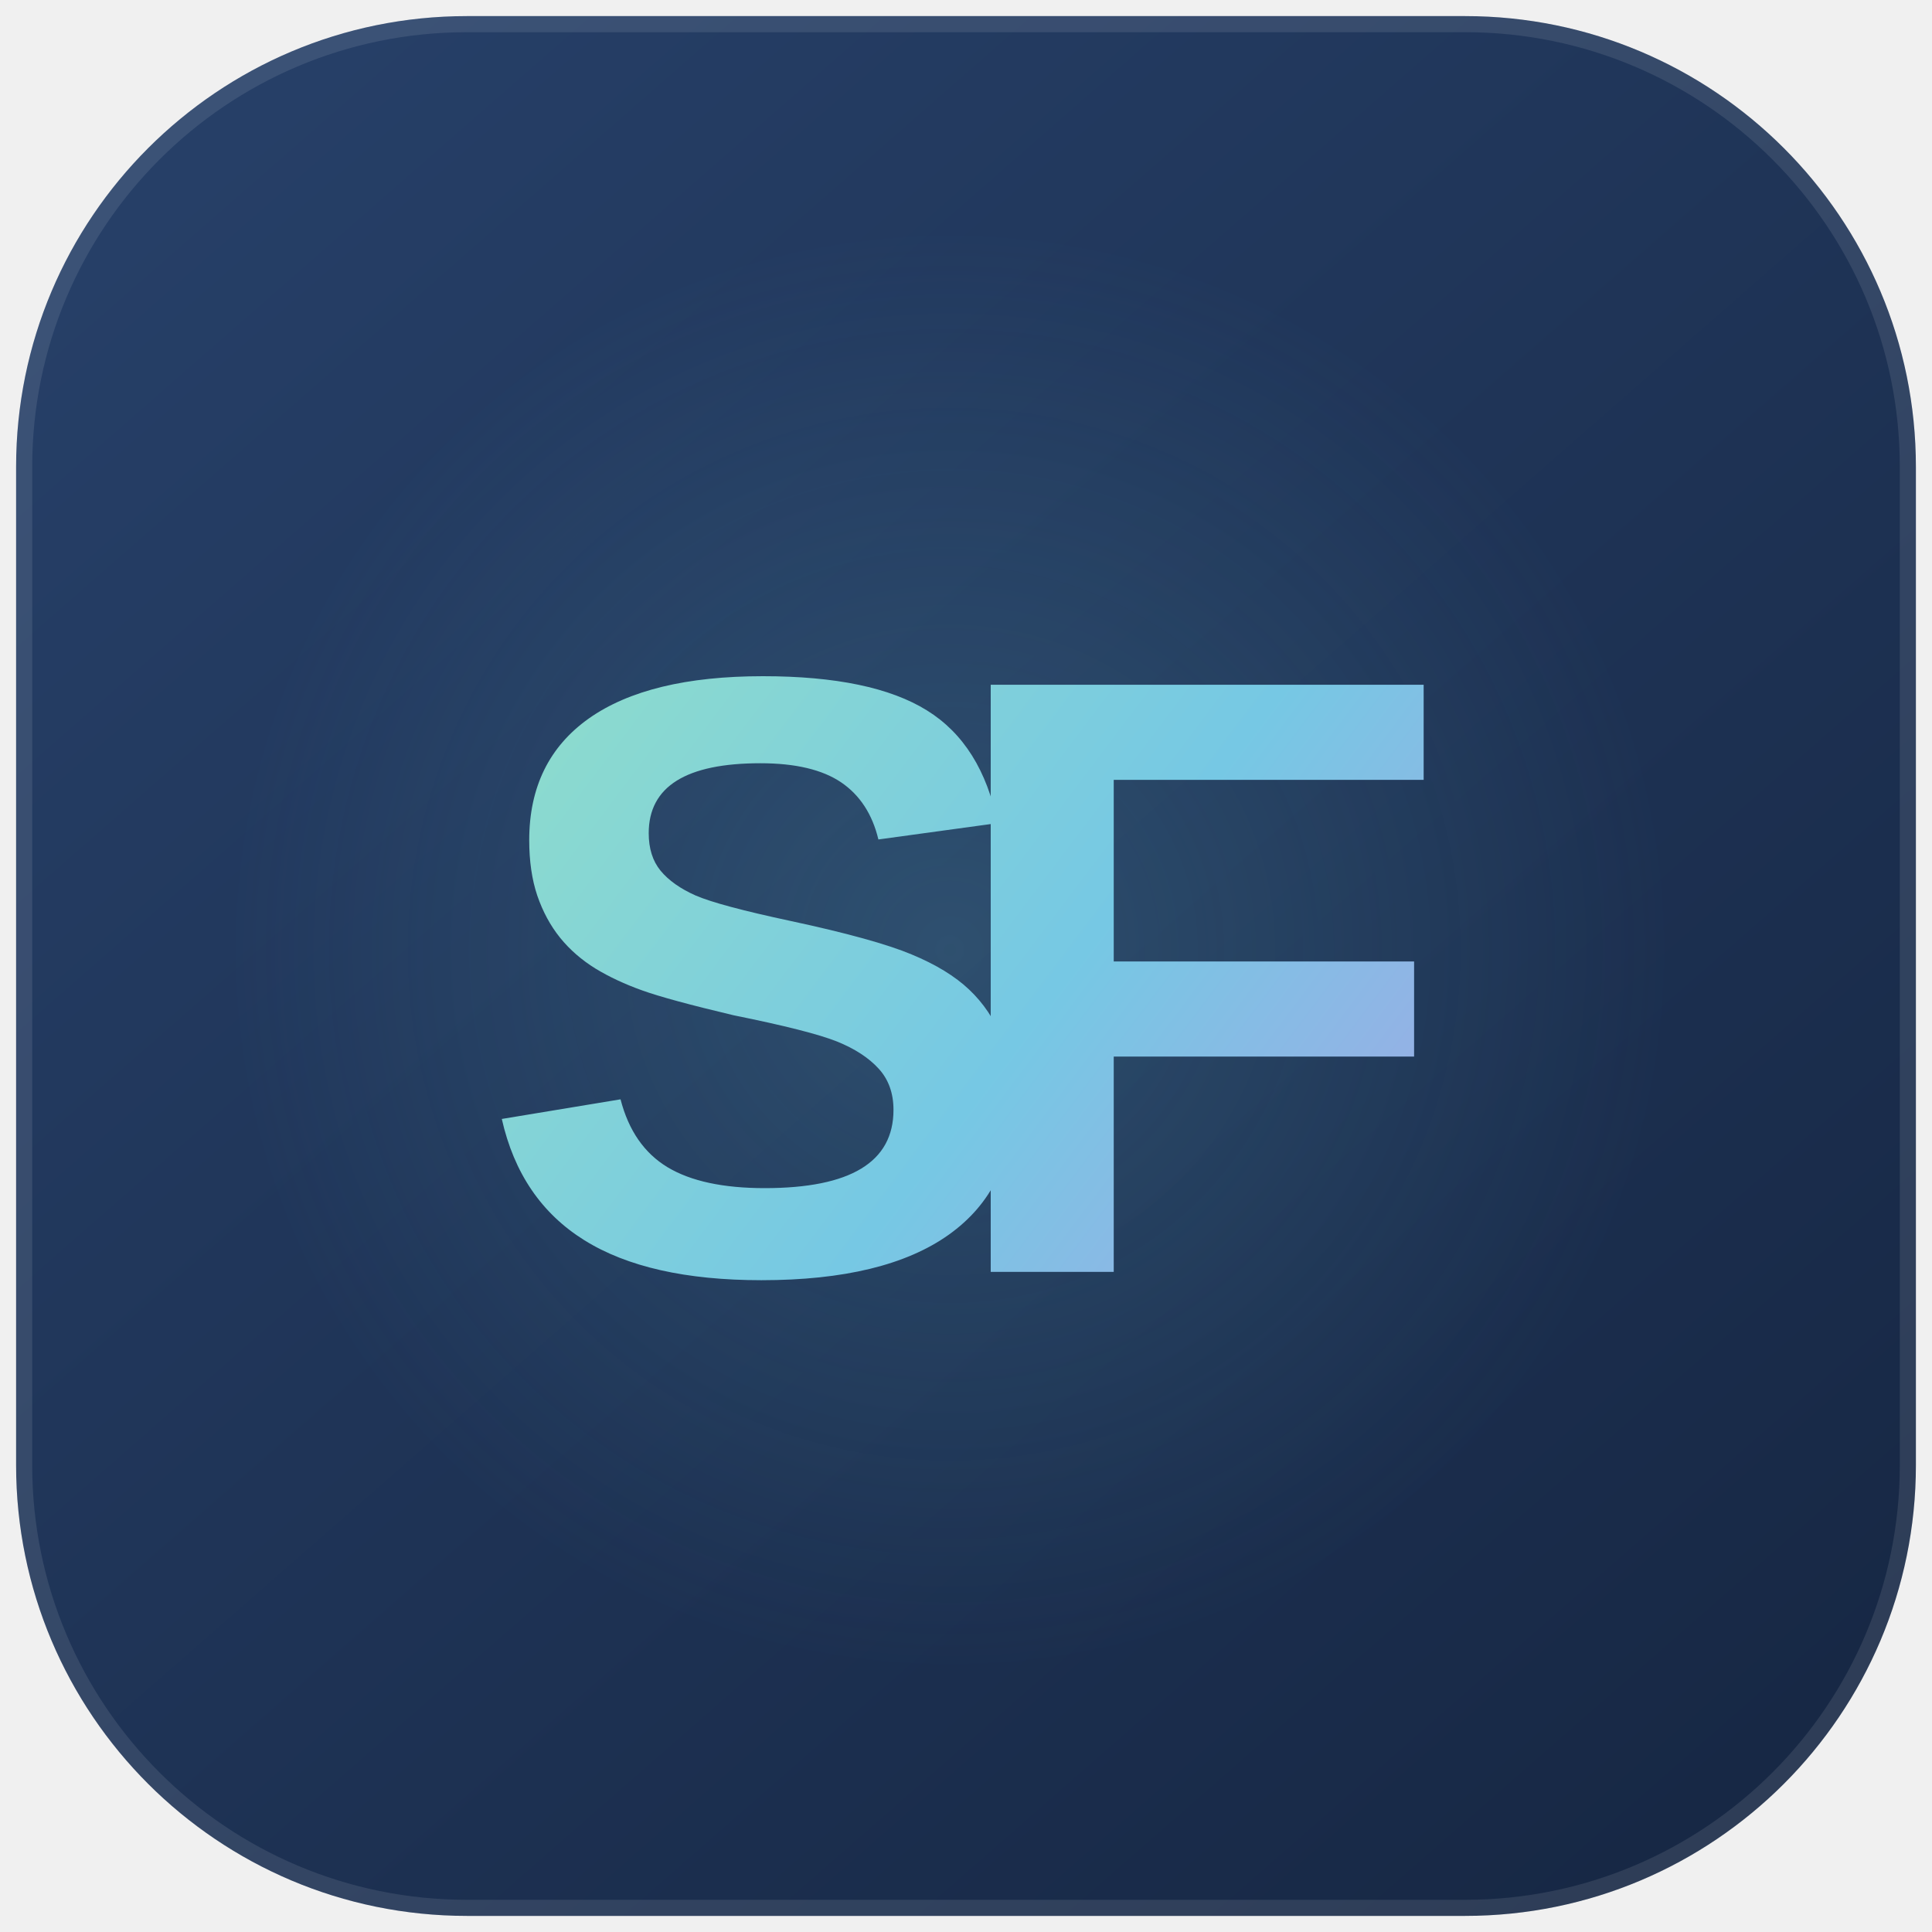
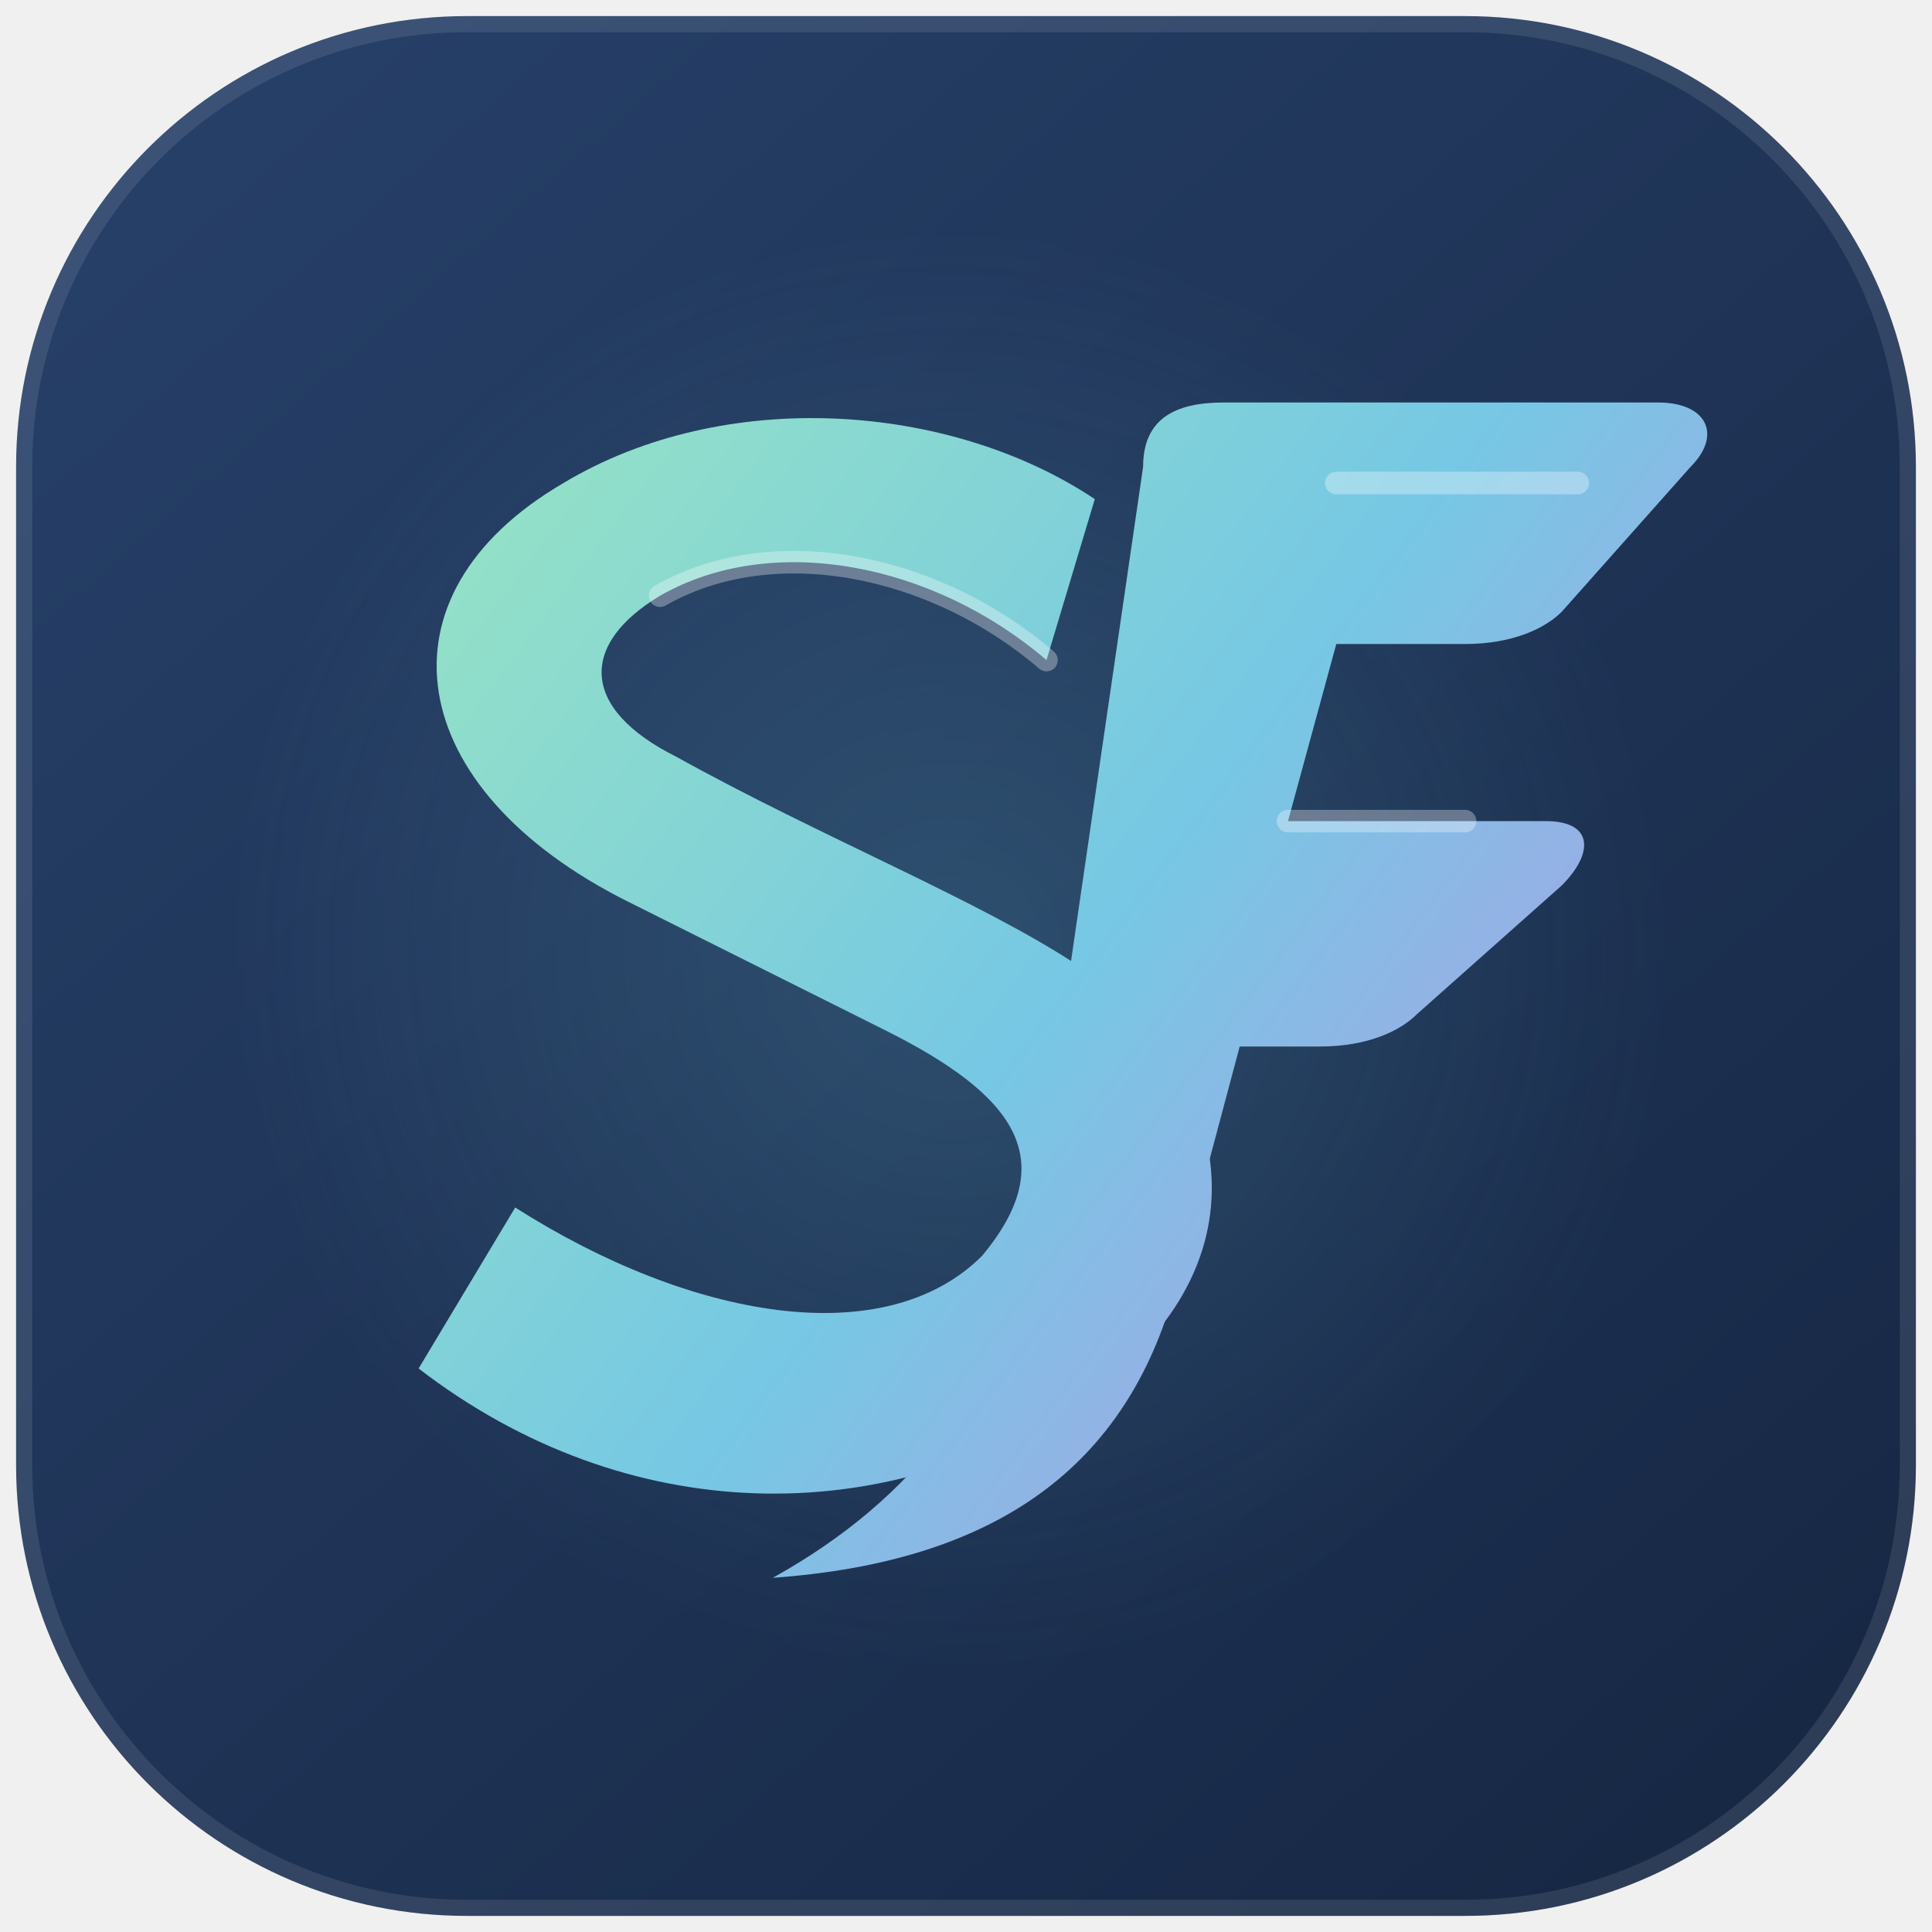
<svg xmlns="http://www.w3.org/2000/svg" viewBox="0 0 120 120" fill="none">
  <defs>
    <linearGradient id="bg" x1="15" y1="8" x2="106" y2="112" gradientUnits="userSpaceOnUse">
      <stop stop-color="#263F67" />
      <stop offset="1" stop-color="#172845" />
    </linearGradient>
    <linearGradient id="mark" x1="30" y1="34" x2="99" y2="86" gradientUnits="userSpaceOnUse">
      <stop stop-color="#92E0C8" />
      <stop offset=".52" stop-color="#76C8E4" />
      <stop offset="1" stop-color="#B29BE6" />
    </linearGradient>
    <radialGradient id="glow" cx="0" cy="0" r="1" gradientTransform="matrix(45 0 0 45 59 59)" gradientUnits="userSpaceOnUse">
      <stop stop-color="#74CFE0" stop-opacity=".18" />
      <stop offset="1" stop-color="#74CFE0" stop-opacity="0" />
    </radialGradient>
  </defs>
  <rect x="1" y="1" width="118" height="118" rx="28" fill="url(#bg)" />
  <rect x="1.5" y="1.5" width="117" height="117" rx="27.5" stroke="#FFFFFF" stroke-opacity=".1" />
  <circle cx="59" cy="59" r="45" fill="url(#glow)" />
-   <text x="60" y="79" text-anchor="middle" font-family="Arial, Helvetica, sans-serif" font-size="53" font-weight="700" letter-spacing="-7" fill="url(#mark)">SF</text>
+   <path d="M68 31C59 25 45 24 35 30C23 37 25 49 39 56L55 64C63 68 66 72 61 78C55 84 43 82 32 75L26 85C39 95 55 95 67 87C79 79 77 67 67 60C61 56 51 52 42 47C36 44 36 40 41 37C48 33 58 35 65 41L68 31Z" fill="url(#mark)" />
+   <path d="M71 29C71 26 73 25 76 25H103C106 25 107 27 105 29L97 38C96 39 94 40 91 40H83L80 51H96C99 51 99 53 97 55L88 63C87 64 85 65 82 65H77L73 80C70 91 62 97 48 98C57 93 62 86 64 77L71 29Z" fill="url(#mark)" />
+   <path d="M41 37C48 33 58 35 65 41M83 30H98M80 51H91" stroke="#FFFFFF" stroke-opacity=".32" stroke-width="1.4" stroke-linecap="round" />
</svg>
